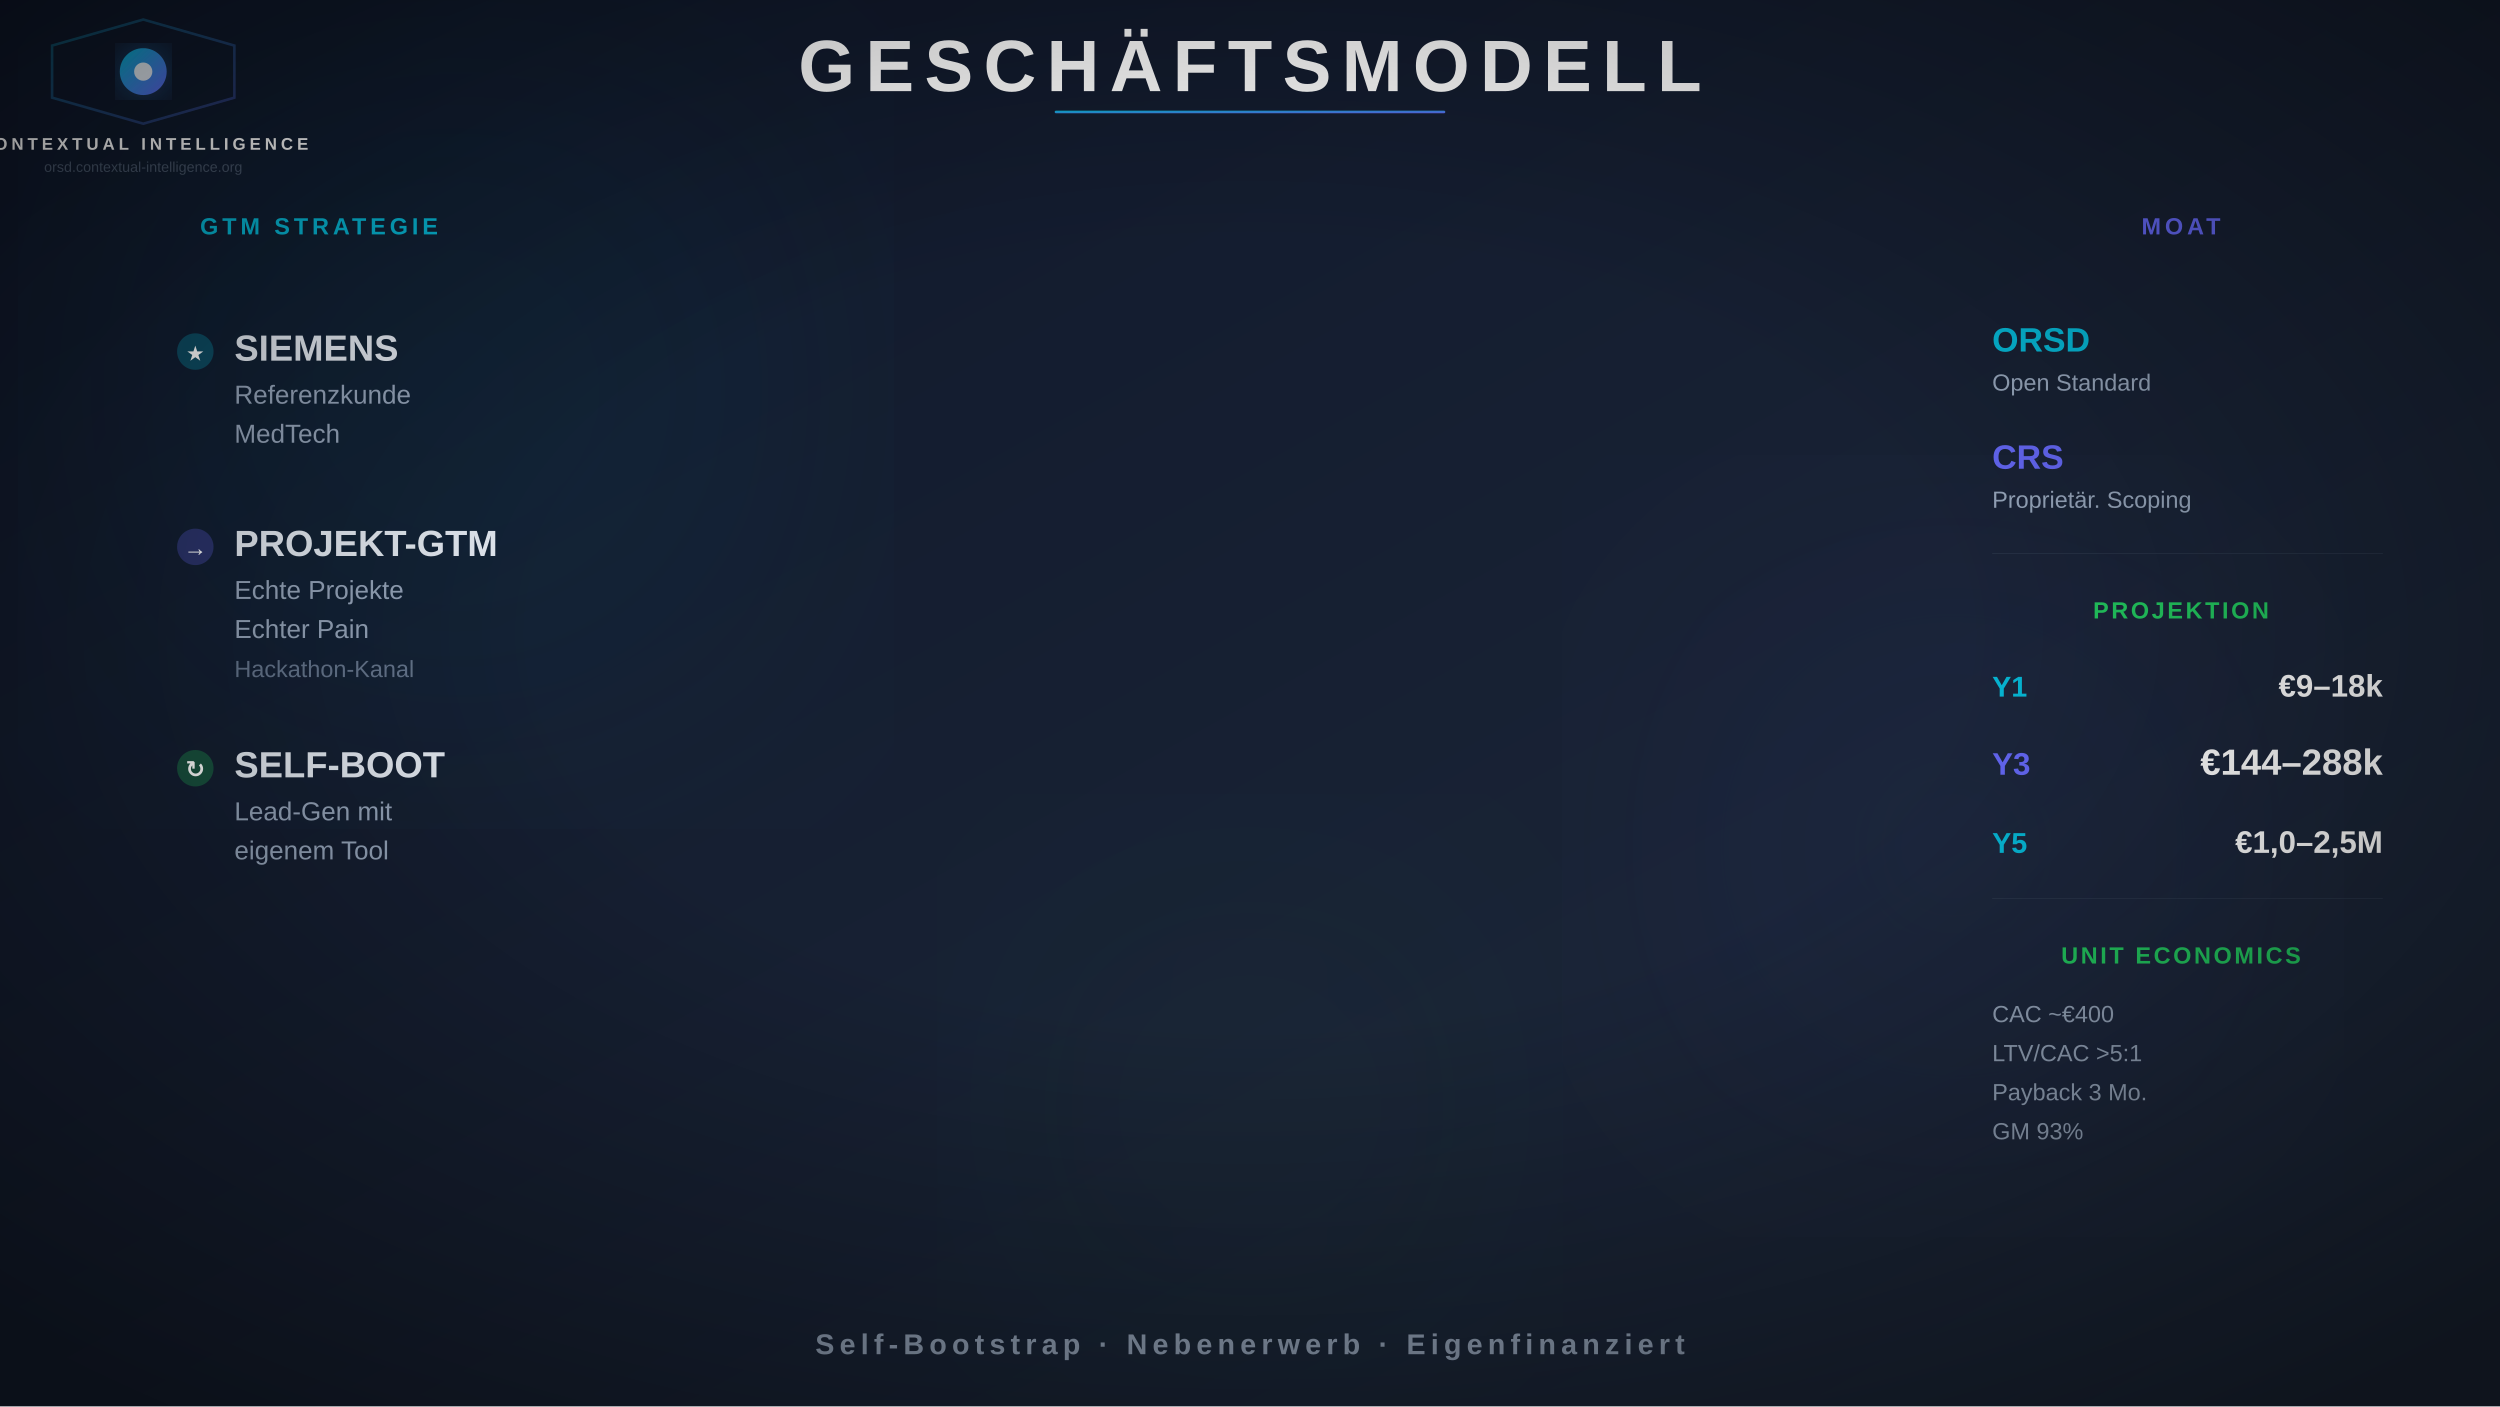
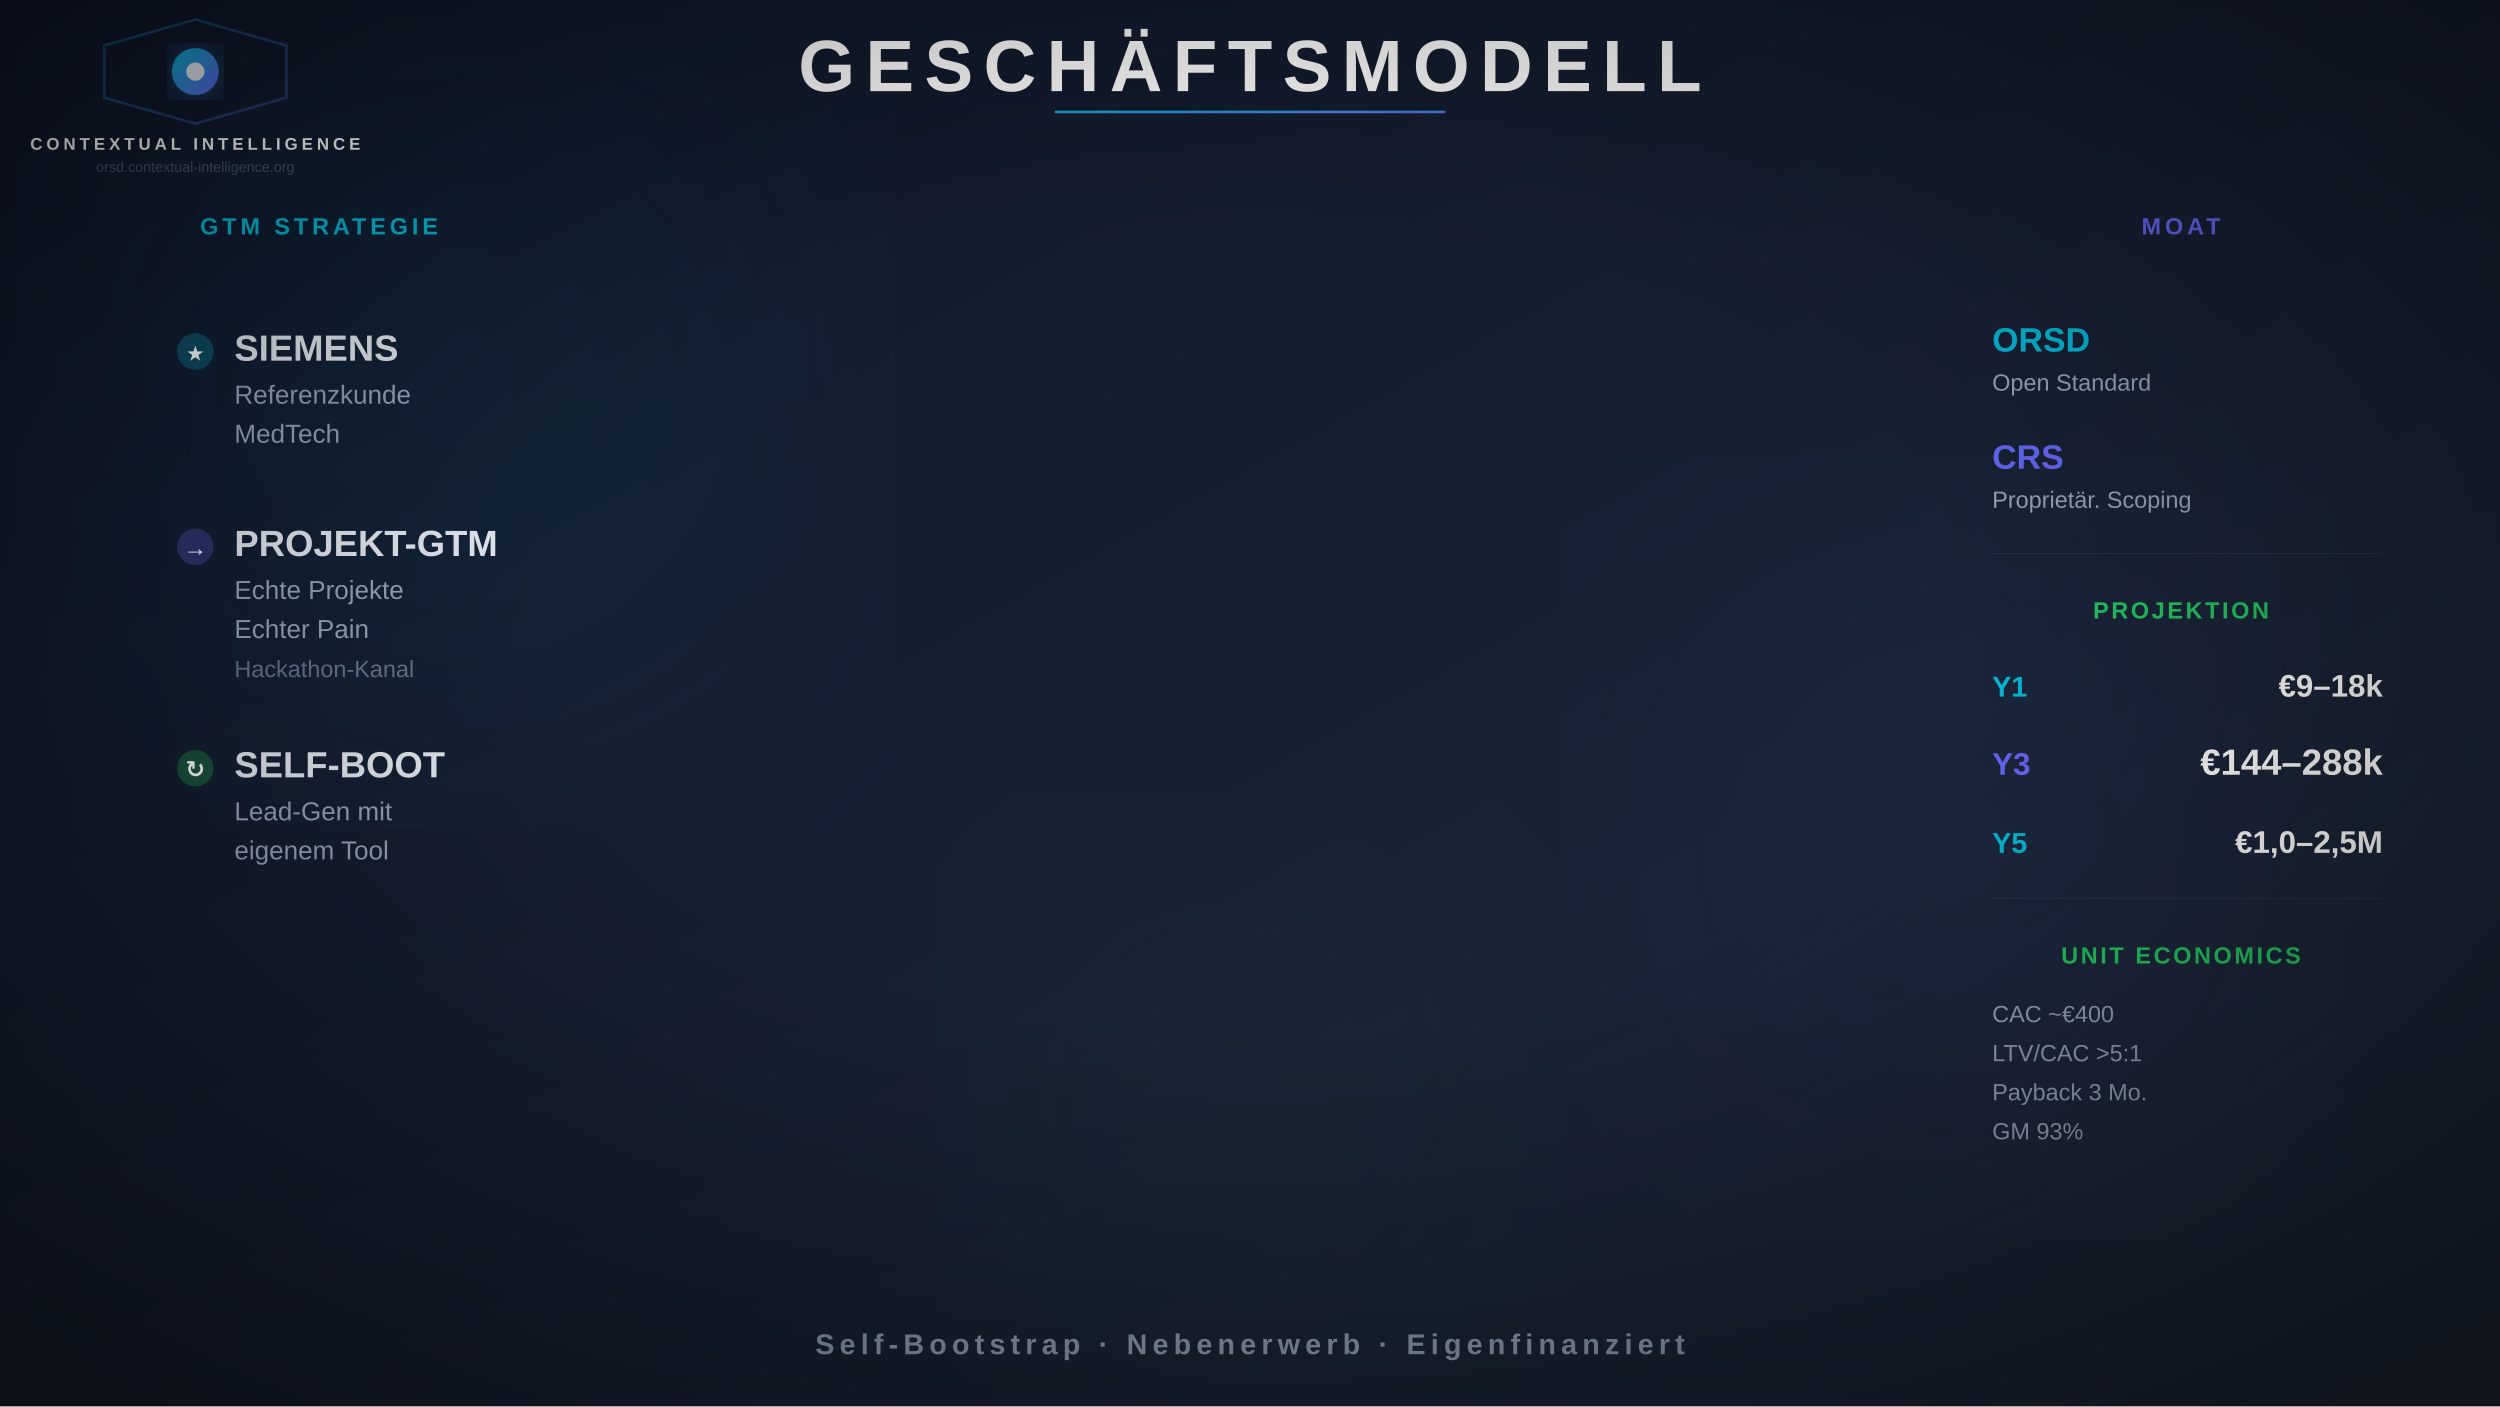
<svg xmlns="http://www.w3.org/2000/svg" viewBox="0 0 1920 1080" width="1920" height="1080">
  <defs>
    <linearGradient id="bg" x1="0%" y1="0%" x2="100%" y2="100%">
      <stop offset="0%" stop-color="#0f172a" />
      <stop offset="100%" stop-color="#1e293b" />
    </linearGradient>
    <linearGradient id="accent" x1="0%" y1="0%" x2="100%" y2="100%">
      <stop offset="0%" stop-color="#06b6d4" />
      <stop offset="100%" stop-color="#6366f1" />
    </linearGradient>
    <filter id="bgBlur">
      <feGaussianBlur stdDeviation="120" />
    </filter>
    <filter id="glow">
      <feGaussianBlur stdDeviation="20" result="b" />
      <feMerge>
        <feMergeNode in="b" />
        <feMergeNode in="SourceGraphic" />
      </feMerge>
    </filter>
    <radialGradient id="vignette" cx="50%" cy="45%" r="70%">
      <stop offset="40%" stop-color="#000" stop-opacity="0" />
      <stop offset="100%" stop-color="#000" stop-opacity="0.5" />
    </radialGradient>
  </defs>
  <rect width="1920" height="1080" fill="url(#bg)" />
  <circle cx="350" cy="300" r="280" fill="#06b6d4" opacity="0.05" filter="url(#bgBlur)" />
  <circle cx="1500" cy="650" r="250" fill="#6366f1" opacity="0.04" filter="url(#bgBlur)" />
  <circle cx="960" cy="850" r="200" fill="#22c55e" opacity="0.03" filter="url(#bgBlur)" />
-   <g transform="translate(110, 55)">
+   <g transform="translate(150, 55)">
    <polygon points="0,-40 70,-20 70,20 0,40 -70,20 -70,-20" fill="none" stroke="url(#accent)" stroke-width="2" opacity="0.35" />
    <circle cx="0" cy="0" r="18" fill="url(#accent)" filter="url(#glow)" />
    <circle cx="0" cy="0" r="7" fill="#ffffff" opacity="0.9" />
  </g>
-   <text x="110" y="115" font-family="'Segoe UI','Helvetica Neue',Arial,sans-serif" font-size="13" font-weight="700" fill="#ffffff" letter-spacing="3" text-anchor="middle">CONTEXTUAL INTELLIGENCE</text>
-   <text x="110" y="132" font-family="'Segoe UI',Arial,sans-serif" font-size="11" fill="#475569" text-anchor="middle">orsd.contextual-intelligence.org</text>
+   <text x="150" y="115" font-family="'Segoe UI','Helvetica Neue',Arial,sans-serif" font-size="13" font-weight="700" fill="#ffffff" letter-spacing="3" text-anchor="middle">CONTEXTUAL INTELLIGENCE</text>
+   <text x="150" y="132" font-family="'Segoe UI',Arial,sans-serif" font-size="11" fill="#475569" text-anchor="middle">orsd.contextual-intelligence.org</text>
  <text x="960" y="70" font-family="'Segoe UI','Helvetica Neue',Arial,sans-serif" font-size="56" font-weight="700" fill="#ffffff" letter-spacing="8" text-anchor="middle">GESCHÄFTSMODELL</text>
  <rect x="810" y="85" width="300" height="2" fill="url(#accent)" rx="1" />
  <line x1="420" y1="120" x2="420" y2="1000" stroke="url(#accent)" stroke-width="1" opacity="0.08" />
  <line x1="1500" y1="120" x2="1500" y2="1000" stroke="url(#accent)" stroke-width="1" opacity="0.08" />
  <text x="245" y="180" font-family="'Segoe UI',Arial,sans-serif" font-size="18" font-weight="700" fill="#06b6d4" letter-spacing="3" text-anchor="middle">GTM STRATEGIE</text>
  <circle cx="150" cy="270" r="14" fill="#06b6d4" opacity="0.3" />
  <text x="150" y="277" font-family="'Segoe UI',Arial,sans-serif" font-size="16" fill="#fff" text-anchor="middle" font-weight="700">★</text>
  <text x="180" y="277" font-family="'Segoe UI',Arial,sans-serif" font-size="28" font-weight="700" fill="#e2e8f0">SIEMENS</text>
  <text x="180" y="310" font-family="'Segoe UI',Arial,sans-serif" font-size="20" fill="#94a3b8">Referenzkunde</text>
  <text x="180" y="340" font-family="'Segoe UI',Arial,sans-serif" font-size="20" fill="#94a3b8">MedTech</text>
  <circle cx="150" cy="420" r="14" fill="#6366f1" opacity="0.3" />
  <text x="150" y="427" font-family="'Segoe UI',Arial,sans-serif" font-size="18" fill="#fff" text-anchor="middle" font-weight="700">→</text>
  <text x="180" y="427" font-family="'Segoe UI',Arial,sans-serif" font-size="28" font-weight="700" fill="#e2e8f0">PROJEKT-GTM</text>
  <text x="180" y="460" font-family="'Segoe UI',Arial,sans-serif" font-size="20" fill="#94a3b8">Echte Projekte</text>
  <text x="180" y="490" font-family="'Segoe UI',Arial,sans-serif" font-size="20" fill="#94a3b8">Echter Pain</text>
  <text x="180" y="520" font-family="'Segoe UI',Arial,sans-serif" font-size="18" fill="#64748b">Hackathon-Kanal</text>
  <circle cx="150" cy="590" r="14" fill="#22c55e" opacity="0.3" />
  <text x="150" y="597" font-family="'Segoe UI',Arial,sans-serif" font-size="18" fill="#fff" text-anchor="middle" font-weight="700">↻</text>
  <text x="180" y="597" font-family="'Segoe UI',Arial,sans-serif" font-size="28" font-weight="700" fill="#e2e8f0">SELF-BOOT</text>
  <text x="180" y="630" font-family="'Segoe UI',Arial,sans-serif" font-size="20" fill="#94a3b8">Lead-Gen mit</text>
  <text x="180" y="660" font-family="'Segoe UI',Arial,sans-serif" font-size="20" fill="#94a3b8">eigenem Tool</text>
  <text x="1675" y="180" font-family="'Segoe UI',Arial,sans-serif" font-size="18" font-weight="700" fill="#6366f1" letter-spacing="3" text-anchor="middle">MOAT</text>
  <text x="1530" y="270" font-family="'Segoe UI',Arial,sans-serif" font-size="26" font-weight="700" fill="#06b6d4">ORSD</text>
  <text x="1530" y="300" font-family="'Segoe UI',Arial,sans-serif" font-size="18" fill="#94a3b8">Open Standard</text>
  <text x="1530" y="360" font-family="'Segoe UI',Arial,sans-serif" font-size="26" font-weight="700" fill="#6366f1">CRS</text>
  <text x="1530" y="390" font-family="'Segoe UI',Arial,sans-serif" font-size="18" fill="#94a3b8">Proprietär. Scoping</text>
  <line x1="1530" y1="425" x2="1830" y2="425" stroke="#475569" stroke-width="0.5" opacity="0.4" />
  <text x="1675" y="475" font-family="'Segoe UI',Arial,sans-serif" font-size="18" font-weight="700" fill="#22c55e" letter-spacing="2" text-anchor="middle">PROJEKTION</text>
  <text x="1530" y="535" font-family="'Segoe UI',Arial,sans-serif" font-size="22" font-weight="700" fill="#06b6d4">Y1</text>
  <text x="1830" y="535" font-family="'Segoe UI',Arial,sans-serif" font-size="24" font-weight="700" fill="#ffffff" text-anchor="end">€9–18k</text>
  <text x="1530" y="595" font-family="'Segoe UI',Arial,sans-serif" font-size="24" font-weight="700" fill="#6366f1">Y3</text>
  <text x="1830" y="595" font-family="'Segoe UI',Arial,sans-serif" font-size="28" font-weight="700" fill="#ffffff" text-anchor="end">€144–288k</text>
  <text x="1530" y="655" font-family="'Segoe UI',Arial,sans-serif" font-size="22" font-weight="700" fill="#06b6d4">Y5</text>
  <text x="1830" y="655" font-family="'Segoe UI',Arial,sans-serif" font-size="24" font-weight="700" fill="#ffffff" text-anchor="end">€1,0–2,5M</text>
  <line x1="1530" y1="690" x2="1830" y2="690" stroke="#475569" stroke-width="0.5" opacity="0.4" />
  <text x="1675" y="740" font-family="'Segoe UI',Arial,sans-serif" font-size="18" font-weight="700" fill="#22c55e" letter-spacing="2" text-anchor="middle">UNIT ECONOMICS</text>
  <text x="1530" y="785" font-family="'Segoe UI',Arial,sans-serif" font-size="18" fill="#94a3b8">CAC ~€400</text>
  <text x="1530" y="815" font-family="'Segoe UI',Arial,sans-serif" font-size="18" fill="#94a3b8">LTV/CAC &gt;5:1</text>
  <text x="1530" y="845" font-family="'Segoe UI',Arial,sans-serif" font-size="18" fill="#94a3b8">Payback 3 Mo.</text>
  <text x="1530" y="875" font-family="'Segoe UI',Arial,sans-serif" font-size="18" fill="#94a3b8">GM 93%</text>
  <text x="960" y="1040" font-family="'Segoe UI','Helvetica Neue',Arial,sans-serif" font-size="22" font-weight="600" fill="#94a3b8" text-anchor="middle" letter-spacing="4">Self-Bootstrap · Nebenerwerb · Eigenfinanziert</text>
  <rect width="1920" height="1080" fill="url(#vignette)" pointer-events="none" />
</svg>
